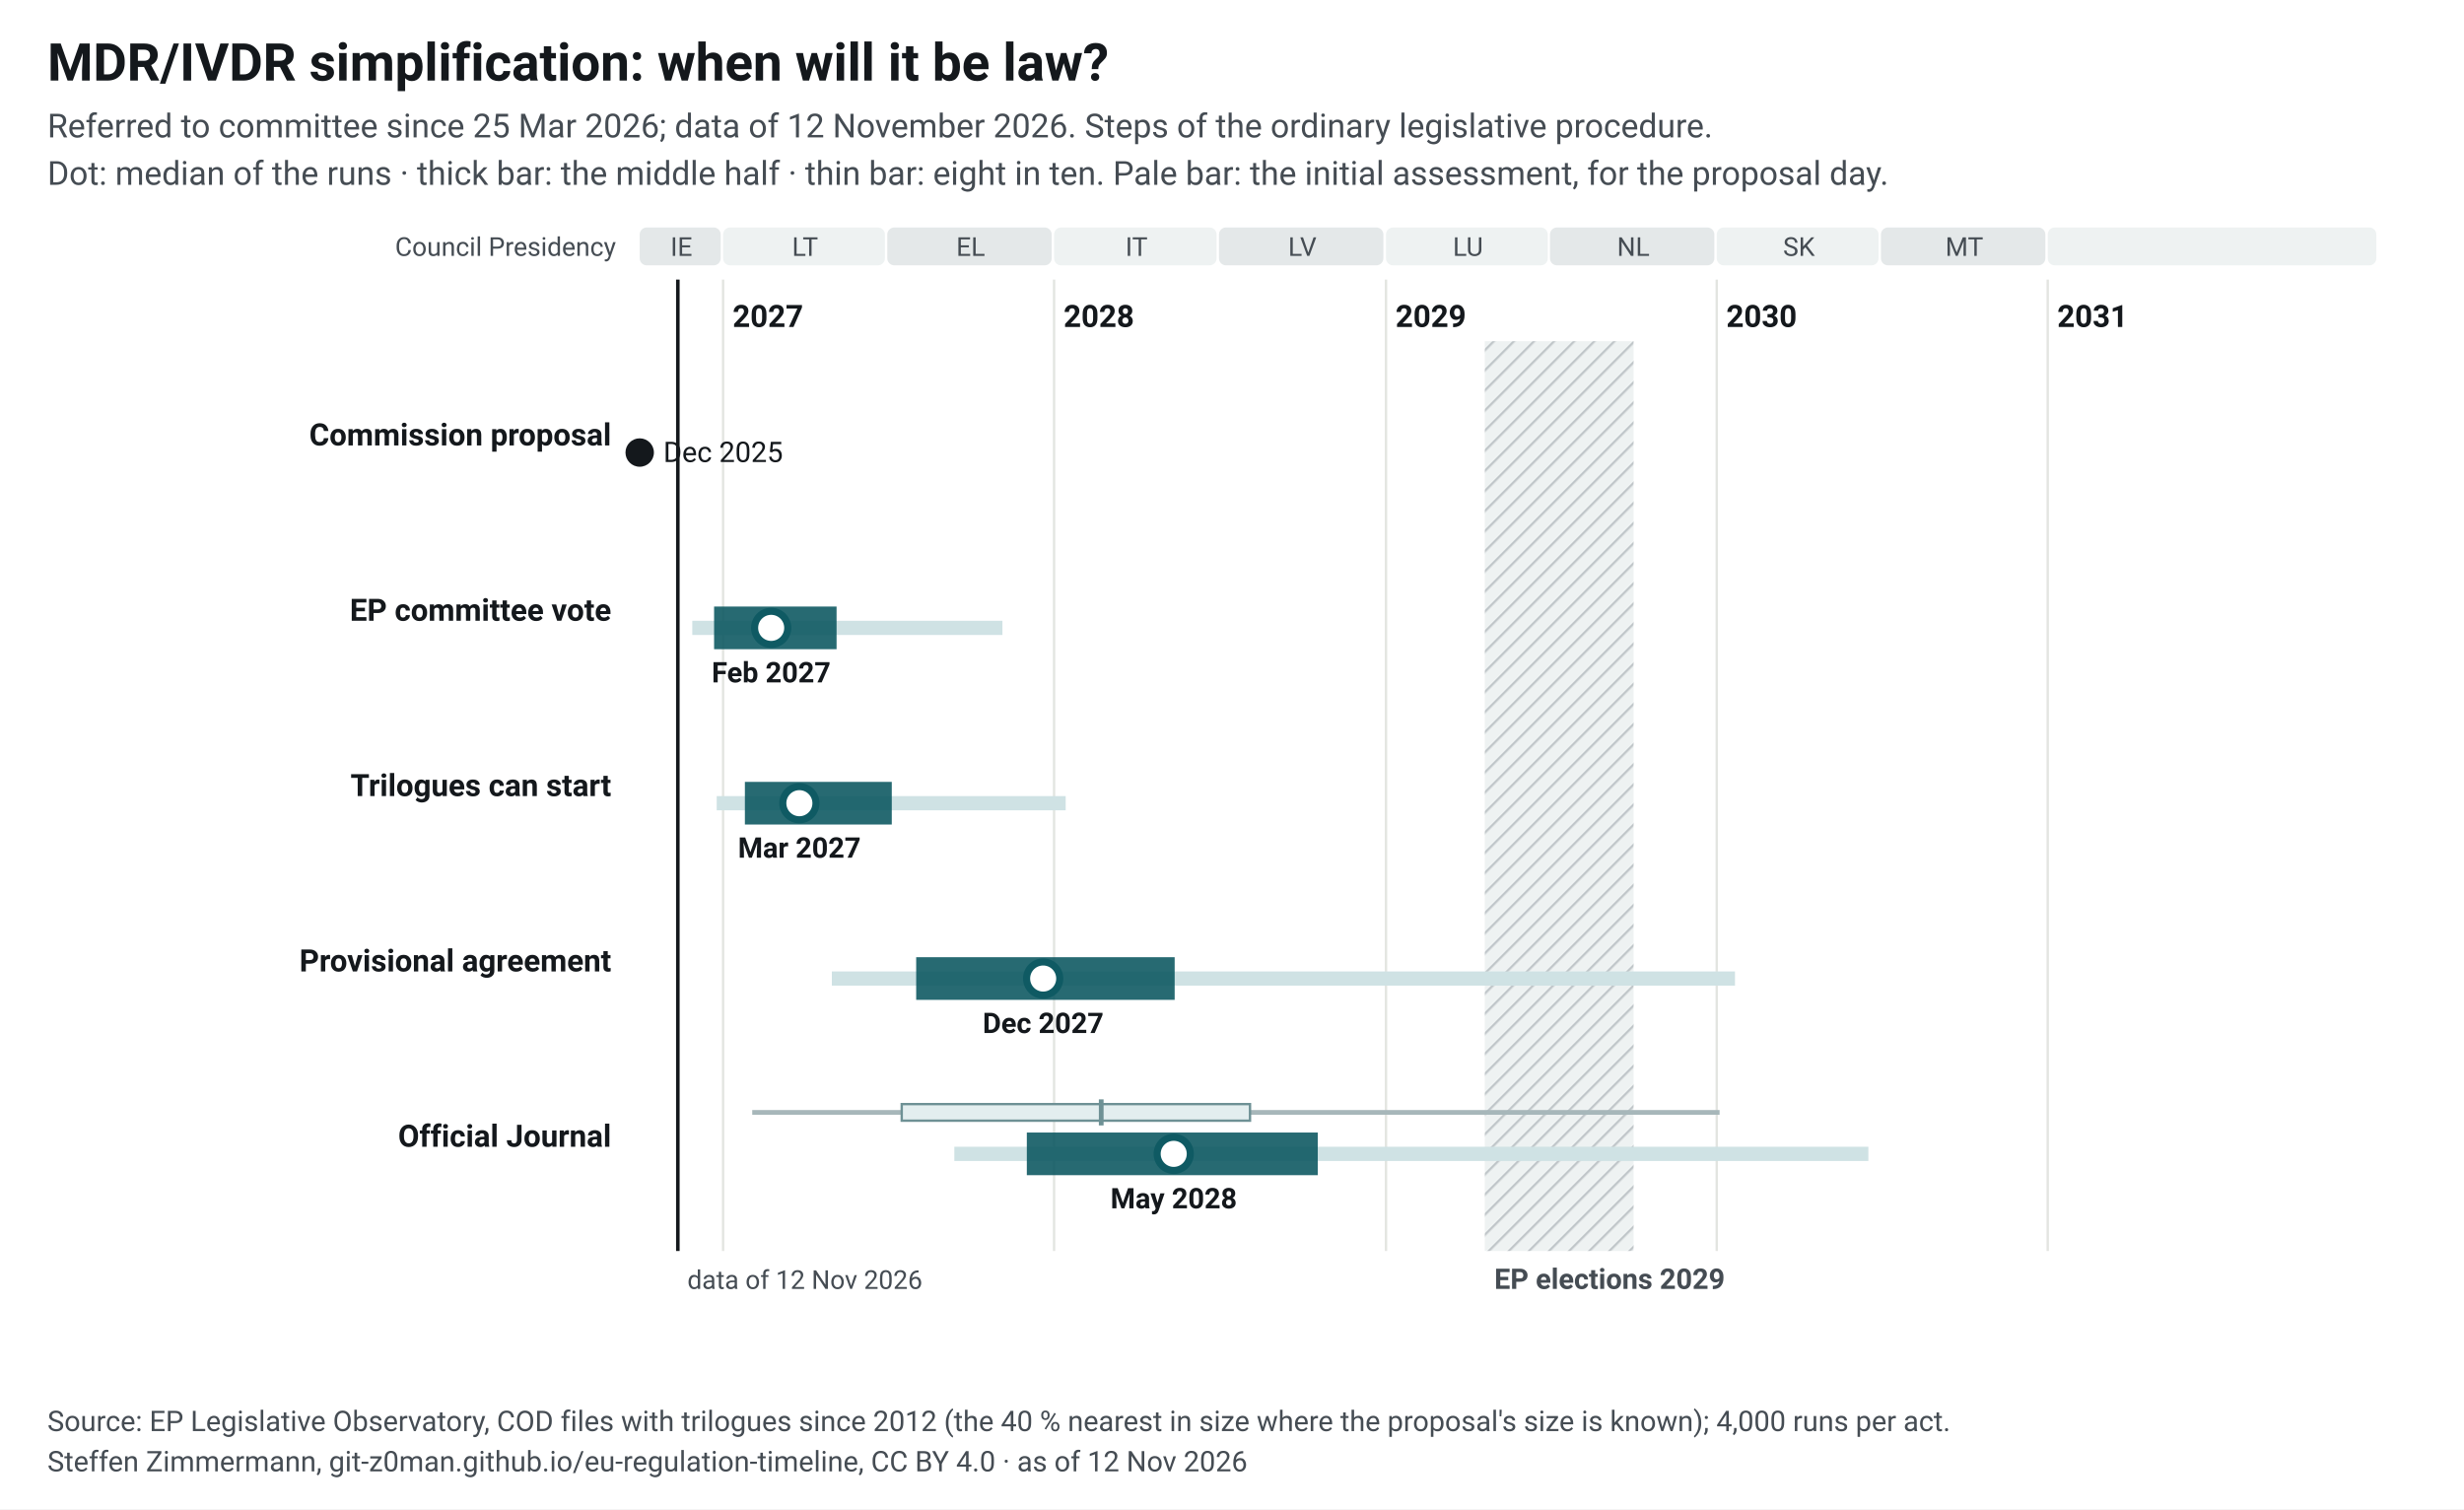
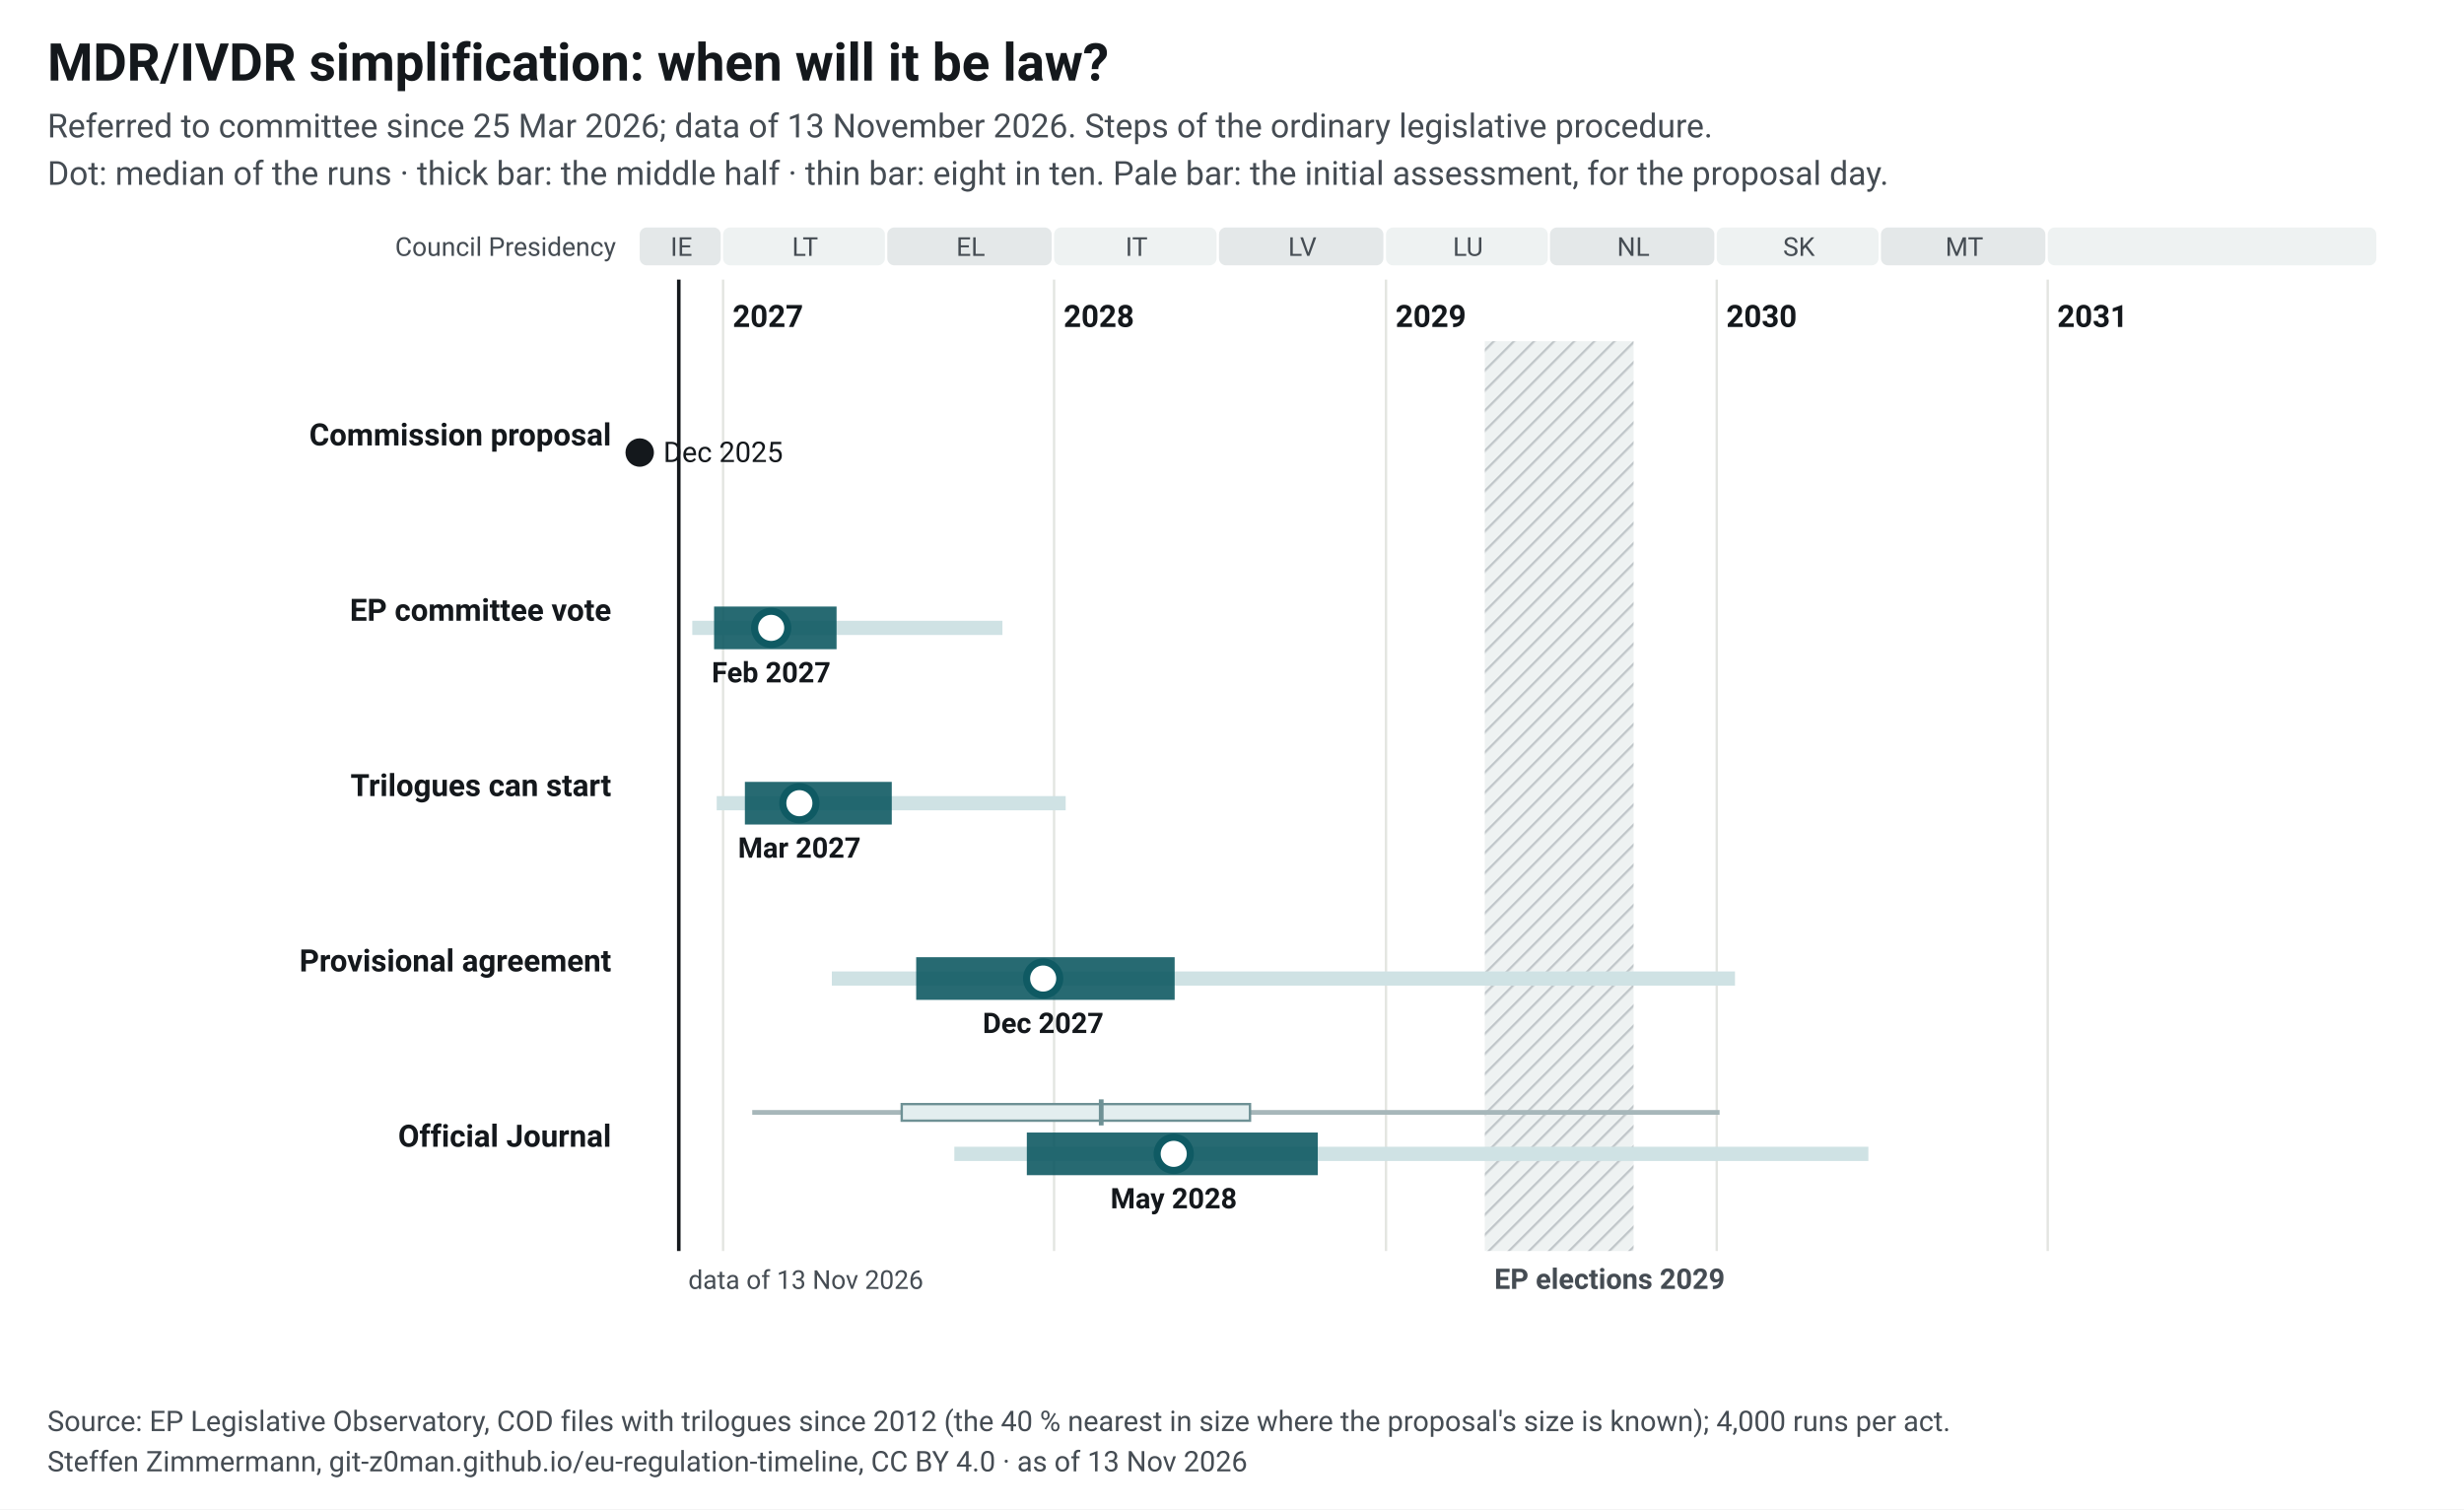
<svg xmlns="http://www.w3.org/2000/svg" width="1040" height="637" viewBox="0 0 1040 637" font-family="&quot;Source Sans 3&quot;, system-ui, -apple-system, Segoe UI, Roboto, Arial, sans-serif" font-size="13">
  <style>.ink{fill:#14181c}.mu{fill:#454c53}.gr{stroke:#e3e5e1;stroke-width:1}.pa{fill:#eef2f2}.pb{fill:#e4e8e9}.hb{fill:#eef2f2}.hl{stroke:#c3c9cc}.wt{fill:#454c53}.pt{fill:#14181c;paint-order:stroke;stroke:#fff;stroke-width:4px;stroke-linejoin:round}.pl{stroke:#14181c}.td{stroke:#14181c;stroke-width:1.5}.b50{fill:#0f5a63;opacity:.9}.b80{fill:#cfe2e4}.med{fill:#fff;stroke:#0f5a63}.fx{fill:#14181c}.ini{fill:#e3eeef;stroke:#6e9195;stroke-width:1}.ini80{fill:#a7b7ba}.inim{stroke:#6e9195;stroke-width:2}.c1{stroke:#0f5a63}.c2{stroke:#454c53;stroke-dasharray:7 4}a text{fill:#0f5a63}.nl-pending{fill:#0f5a63}.nl-adopted{fill:#5b646b}.nl-plan{fill:#fff;stroke:#14181c}.nl-open{fill:none;stroke:#14181c}.nl-q{fill:#14181c}.nl-row{stroke:#e3e5e1;stroke-width:.6}.nl-g-announced{fill:#f1f2f3}.nl-g-pending{fill:#e3eeef}.nl-g-adopted{fill:#eef2f2}</style>
  <rect width="1040" height="637" fill="#fff" />
  <text x="20" y="34" font-size="22" font-weight="700" class="ink">MDR/IVDR simplification: when will it be law?</text>
-   <text x="20" y="58" font-size="14" class="mu">Referred to committee since 25 Mar 2026; data of 12 November 2026. Steps of the ordinary legislative procedure.</text>
+   <text x="20" y="58" font-size="14" class="mu">Referred to committee since 25 Mar 2026; data of 13 November 2026. Steps of the ordinary legislative procedure.</text>
  <text x="20" y="78" font-size="14" class="mu">Dot: median of the runs · thick bar: the middle half · thin bar: eight in ten. Pale bar: the initial assessment, for the proposal day.</text>
  <g transform="translate(20,92)">
    <defs>
      <pattern id="hatch-39" width="6" height="6" patternUnits="userSpaceOnUse" patternTransform="rotate(45)">
        <rect width="6" height="6" class="hb" />
        <line x1="0" y1="0" x2="0" y2="6" class="hl" stroke-width="2" />
      </pattern>
    </defs>
    <rect x="250.0" y="4" width="34.2" height="16" rx="3" class="pb" data-tip="Council Presidency: IE, Jul 2026 to Dec 2026" />
    <text x="267.6" y="16" text-anchor="middle" font-size="11" class="mu">IE</text>
    <rect x="285.2" y="4" width="68.3" height="16" rx="3" class="pa" data-tip="Council Presidency: LT, Jan 2027 to Jun 2027" />
    <text x="319.8" y="16" text-anchor="middle" font-size="11" class="mu">LT</text>
    <rect x="354.5" y="4" width="69.4" height="16" rx="3" class="pb" data-tip="Council Presidency: EL, Jul 2027 to Dec 2027" />
    <text x="389.7" y="16" text-anchor="middle" font-size="11" class="mu">EL</text>
    <rect x="424.9" y="4" width="68.6" height="16" rx="3" class="pa" data-tip="Council Presidency: IT, Jan 2028 to Jun 2028" />
    <text x="459.7" y="16" text-anchor="middle" font-size="11" class="mu">IT</text>
    <rect x="494.5" y="4" width="69.4" height="16" rx="3" class="pb" data-tip="Council Presidency: LV, Jul 2028 to Dec 2028" />
    <text x="529.7" y="16" text-anchor="middle" font-size="11" class="mu">LV</text>
    <rect x="565.0" y="4" width="68.3" height="16" rx="3" class="pa" data-tip="Council Presidency: LU, Jan 2029 to Jun 2029" />
    <text x="599.6" y="16" text-anchor="middle" font-size="11" class="mu">LU</text>
    <rect x="634.2" y="4" width="69.4" height="16" rx="3" class="pb" data-tip="Council Presidency: NL, Jul 2029 to Dec 2029" />
    <text x="669.4" y="16" text-anchor="middle" font-size="11" class="mu">NL</text>
    <rect x="704.6" y="4" width="68.3" height="16" rx="3" class="pa" data-tip="Council Presidency: SK, Jan 2030 to Jun 2030" />
    <text x="739.3" y="16" text-anchor="middle" font-size="11" class="mu">SK</text>
    <rect x="773.9" y="4" width="69.4" height="16" rx="3" class="pb" data-tip="Council Presidency: MT, Jul 2030 to Dec 2030" />
    <text x="809.1" y="16" text-anchor="middle" font-size="11" class="mu">MT</text>
    <rect x="844.3" y="4" width="138.7" height="16" rx="3" class="pa" data-tip="Council Presidency: not decided, Jan 2031 to Dec 2031" />
    <text x="914.2" y="16" text-anchor="middle" font-size="11" class="mu" />
    <line x1="285.2" y1="26" x2="285.2" y2="436" class="gr" />
    <text x="289.2" y="46" font-weight="600" class="ink">2027</text>
    <line x1="424.9" y1="26" x2="424.9" y2="436" class="gr" />
    <text x="428.9" y="46" font-weight="600" class="ink">2028</text>
    <line x1="565.0" y1="26" x2="565.0" y2="436" class="gr" />
    <text x="569.0" y="46" font-weight="600" class="ink">2029</text>
    <line x1="704.6" y1="26" x2="704.6" y2="436" class="gr" />
    <text x="708.6" y="46" font-weight="600" class="ink">2030</text>
    <line x1="844.3" y1="26" x2="844.3" y2="436" class="gr" />
    <text x="848.3" y="46" font-weight="600" class="ink">2031</text>
    <rect x="606.7" y="52" width="62.8" height="384" fill="url(#hatch-39)" data-tip="European elections 2029: Parliament does no legislative work from its last session in April until the new committees vote again in October (assumption, as in 2024; the dates are not set yet)." />
    <text x="610.7" y="452" font-size="12" font-weight="600" class="wt">EP elections 2029</text>
    <text x="240" y="16" text-anchor="end" font-size="11" class="mu">Council Presidency</text>
-     <line x1="266.1" y1="26" x2="266.1" y2="436" class="td" />
-     <text x="270.1" y="452" font-size="11" class="mu">data of 12 Nov 2026</text>
+     <line x1="266.5" y1="26" x2="266.5" y2="436" class="td" />
+     <text x="270.5" y="452" font-size="11" class="mu">data of 13 Nov 2026</text>
    <text x="238" y="96.0" text-anchor="end" font-weight="600" class="ink lnk">Commission proposal</text>
    <circle cx="250.0" cy="99.0" r="6" class="fx" data-tip="Commission proposal: 16 Dec 2025" />
    <text x="260.0" y="103.0" font-size="12" class="ink">Dec 2025</text>
    <text x="238" y="170.0" text-anchor="end" font-weight="600" class="ink lnk">EP committee vote</text>
    <rect x="272.2" y="170.0" width="130.9" height="6" class="b80" data-tip="EP committee vote: median Feb 2027; half of the runs Dec 2026 to May 2027; eight in ten Nov 2026 to Nov 2027" />
    <rect x="281.4" y="164.0" width="51.7" height="18" class="b50" data-tip="EP committee vote: median Feb 2027; half of the runs Dec 2026 to May 2027; eight in ten Nov 2026 to Nov 2027" />
    <circle cx="305.5" cy="173.0" r="7" class="med" stroke-width="3" data-tip="EP committee vote: median Feb 2027; half of the runs Dec 2026 to May 2027; eight in ten Nov 2026 to Nov 2027" />
    <text x="305.5" y="196.0" text-anchor="middle" font-size="12" font-weight="600" class="ink">Feb 2027</text>
    <text x="238" y="244.0" text-anchor="end" font-weight="600" class="ink lnk">Trilogues can start</text>
    <rect x="282.5" y="244.0" width="147.3" height="6" class="b80" data-tip="Trilogues can start: median Mar 2027; half of the runs Jan 2027 to Jul 2027; eight in ten Dec 2026 to Jan 2028" />
    <rect x="294.4" y="238.0" width="62.0" height="18" class="b50" data-tip="Trilogues can start: median Mar 2027; half of the runs Jan 2027 to Jul 2027; eight in ten Dec 2026 to Jan 2028" />
    <circle cx="317.4" cy="247.0" r="7" class="med" stroke-width="3" data-tip="Trilogues can start: median Mar 2027; half of the runs Jan 2027 to Jul 2027; eight in ten Dec 2026 to Jan 2028" />
    <text x="317.4" y="270.0" text-anchor="middle" font-size="12" font-weight="600" class="ink">Mar 2027</text>
    <text x="238" y="318.0" text-anchor="end" font-weight="600" class="ink lnk">Provisional agreement</text>
    <rect x="331.1" y="318.0" width="381.2" height="6" class="b80" data-tip="Provisional agreement: median Dec 2027; half of the runs Aug 2027 to May 2028; eight in ten May 2027 to Jan 2030" />
    <rect x="366.7" y="312.0" width="109.1" height="18" class="b50" data-tip="Provisional agreement: median Dec 2027; half of the runs Aug 2027 to May 2028; eight in ten May 2027 to Jan 2030" />
    <circle cx="420.3" cy="321.0" r="7" class="med" stroke-width="3" data-tip="Provisional agreement: median Dec 2027; half of the runs Aug 2027 to May 2028; eight in ten May 2027 to Jan 2030" />
    <text x="420.3" y="344.0" text-anchor="middle" font-size="12" font-weight="600" class="ink">Dec 2027</text>
    <text x="238" y="392.0" text-anchor="end" font-weight="600" class="ink lnk">Official Journal</text>
    <rect x="297.5" y="376.5" width="408.3" height="2" class="ini80" data-tip="Initial assessment, forecast for the proposal day (16 Dec 2025): Official Journal: median Feb 2028; half of the runs Jul 2027 to Aug 2028; eight in ten Feb 2027 to Jan 2030" />
    <rect x="360.6" y="374.0" width="147.0" height="7" class="ini" data-tip="Initial assessment, forecast for the proposal day (16 Dec 2025): Official Journal: median Feb 2028; half of the runs Jul 2027 to Aug 2028; eight in ten Feb 2027 to Jan 2030" />
    <line x1="444.8" y1="372.0" x2="444.8" y2="383.0" class="inim" data-tip="Initial assessment, forecast for the proposal day (16 Dec 2025): Official Journal: median Feb 2028; half of the runs Jul 2027 to Aug 2028; eight in ten Feb 2027 to Jan 2030" />
    <rect x="382.8" y="392.0" width="385.8" height="6" class="b80" data-tip="Official Journal: median May 2028; half of the runs Dec 2027 to Oct 2028; eight in ten Sep 2027 to Jun 2030" />
    <rect x="413.4" y="386.0" width="122.8" height="18" class="b50" data-tip="Official Journal: median May 2028; half of the runs Dec 2027 to Oct 2028; eight in ten Sep 2027 to Jun 2030" />
    <circle cx="475.4" cy="395.0" r="7" class="med" stroke-width="3" data-tip="Official Journal: median May 2028; half of the runs Dec 2027 to Oct 2028; eight in ten Sep 2027 to Jun 2030" />
    <text x="475.4" y="418.0" text-anchor="middle" font-size="12" font-weight="600" class="ink">May 2028</text>
  </g>
  <text x="20" y="604" font-size="12" class="mu">Source: EP Legislative Observatory, COD files with trilogues since 2012 (the 40 % nearest in size where the proposal's size is known); 4,000 runs per act.</text>
-   <text x="20" y="621" font-size="12" class="mu">Steffen Zimmermann, git-z0man.github.io/eu-regulation-timeline, CC BY 4.0 · as of 12 Nov 2026</text>
+   <text x="20" y="621" font-size="12" class="mu">Steffen Zimmermann, git-z0man.github.io/eu-regulation-timeline, CC BY 4.0 · as of 13 Nov 2026</text>
</svg>
